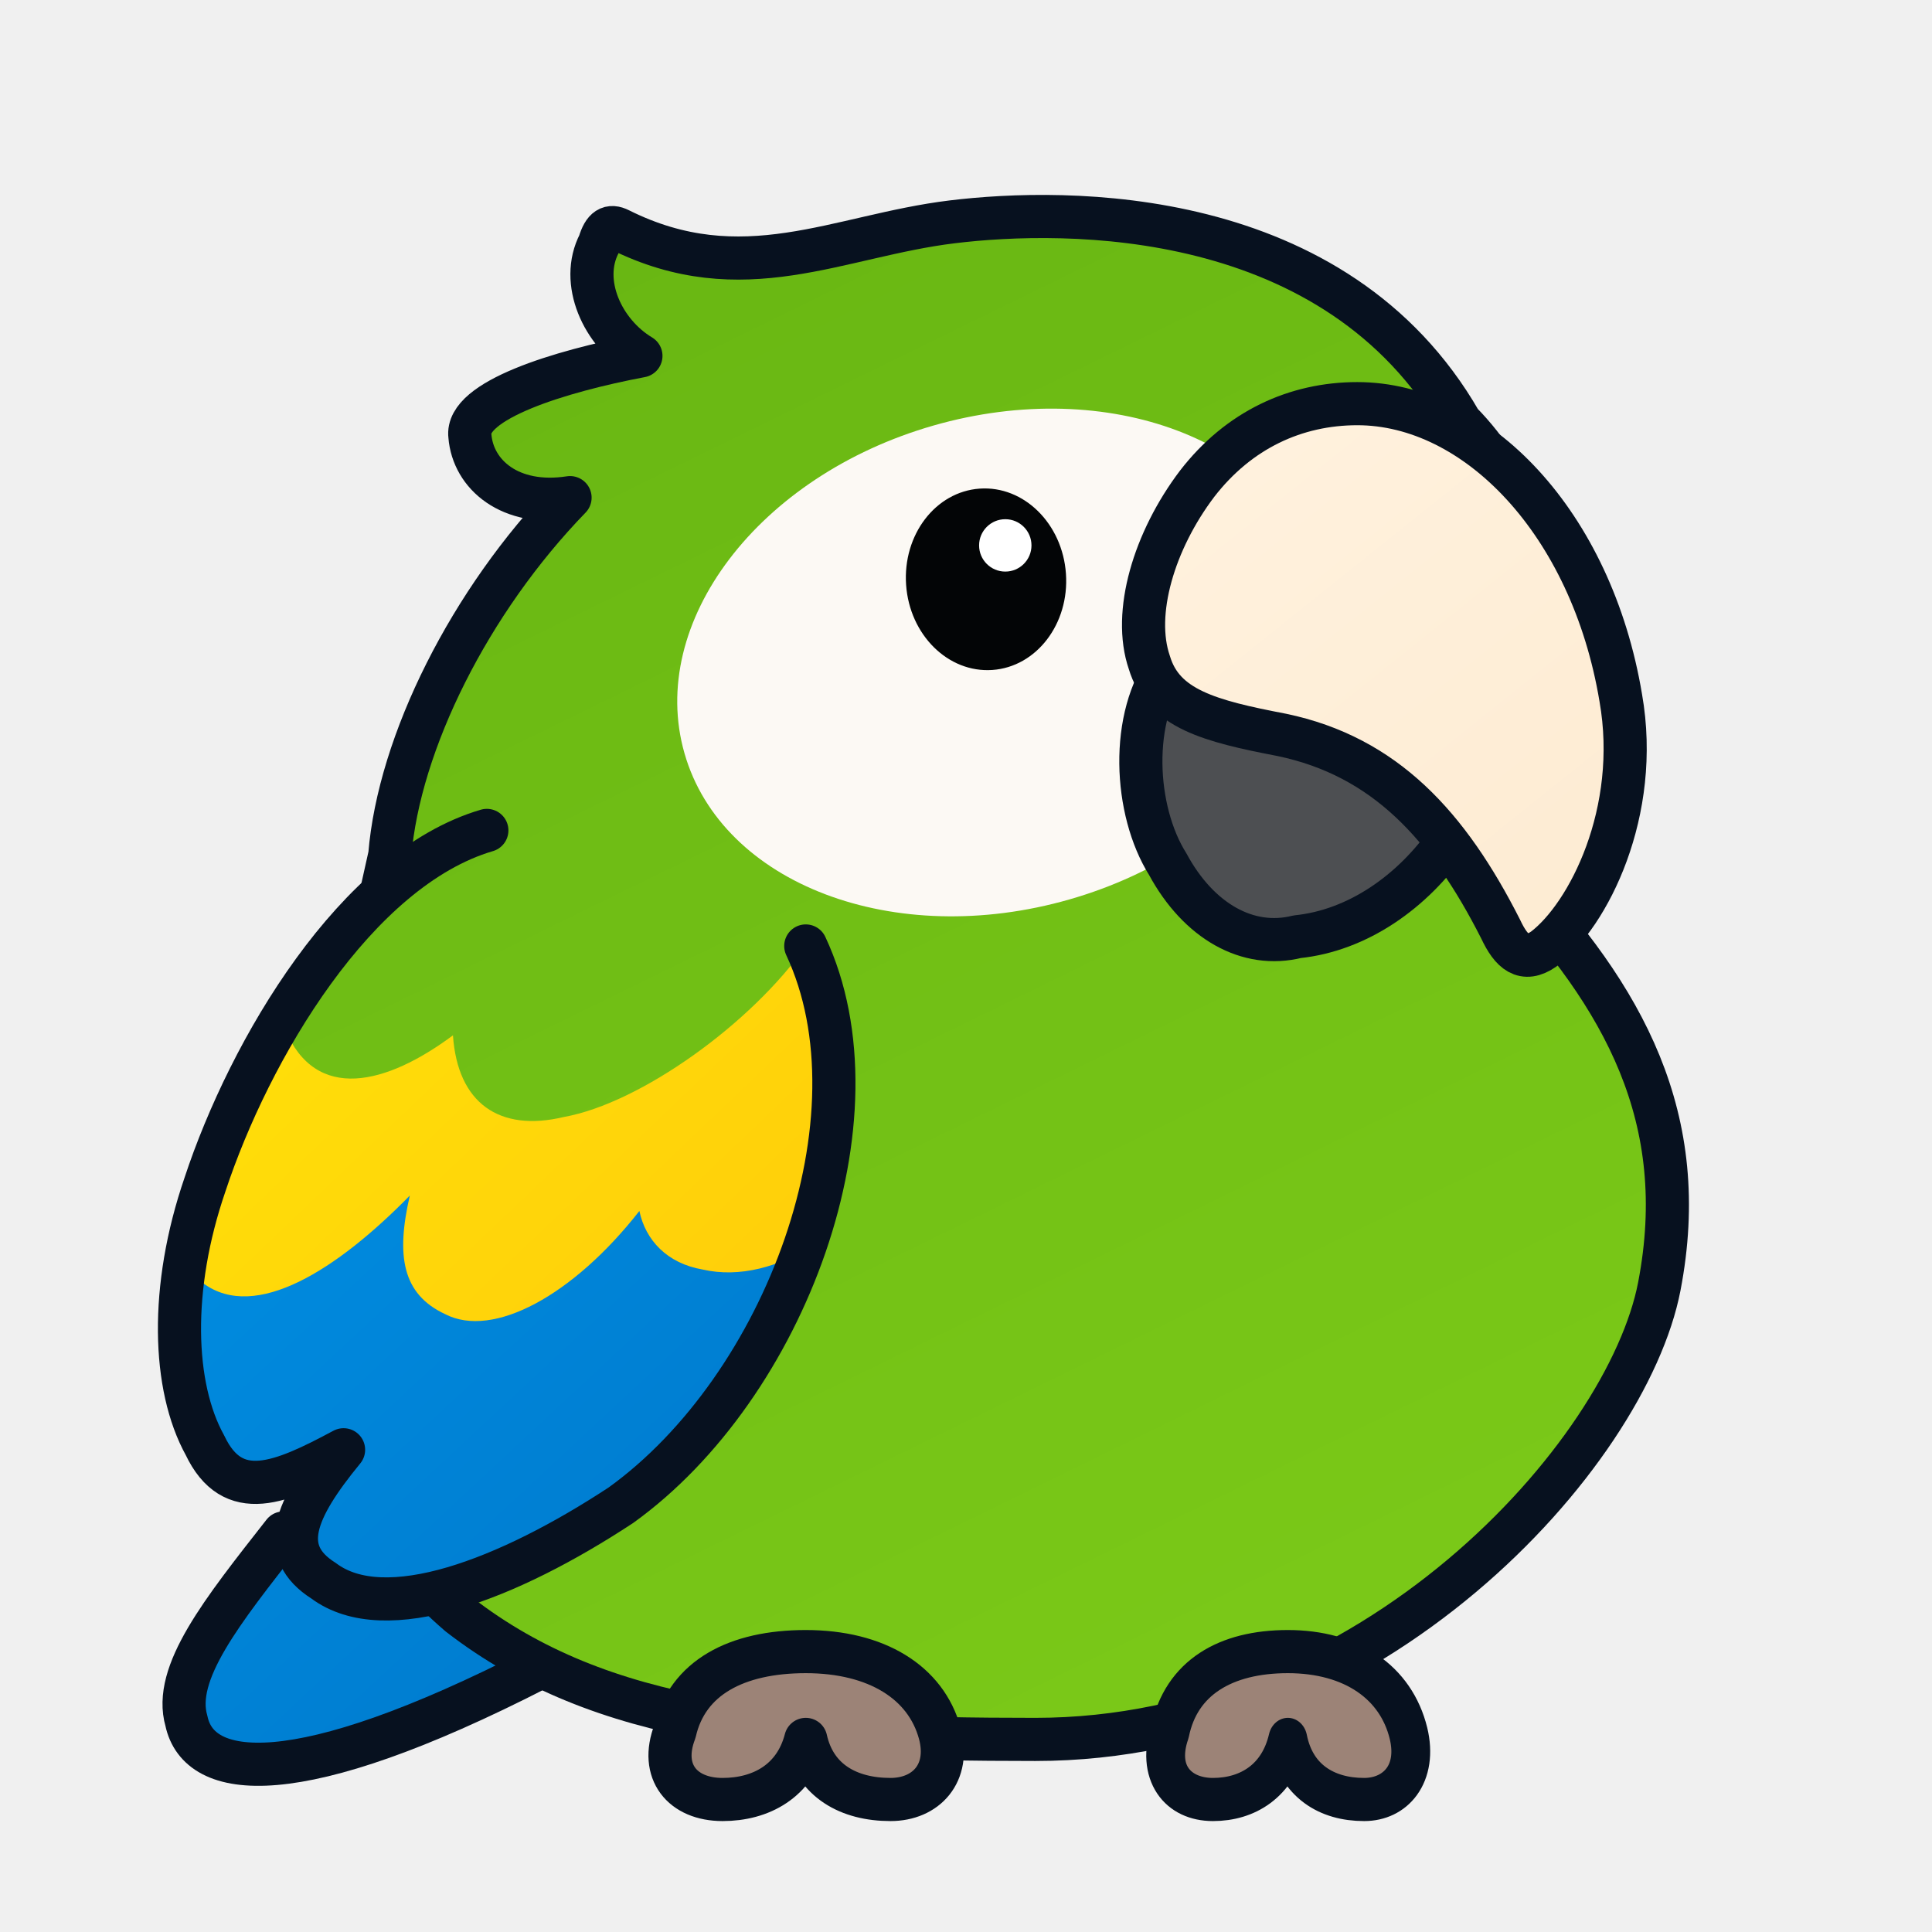
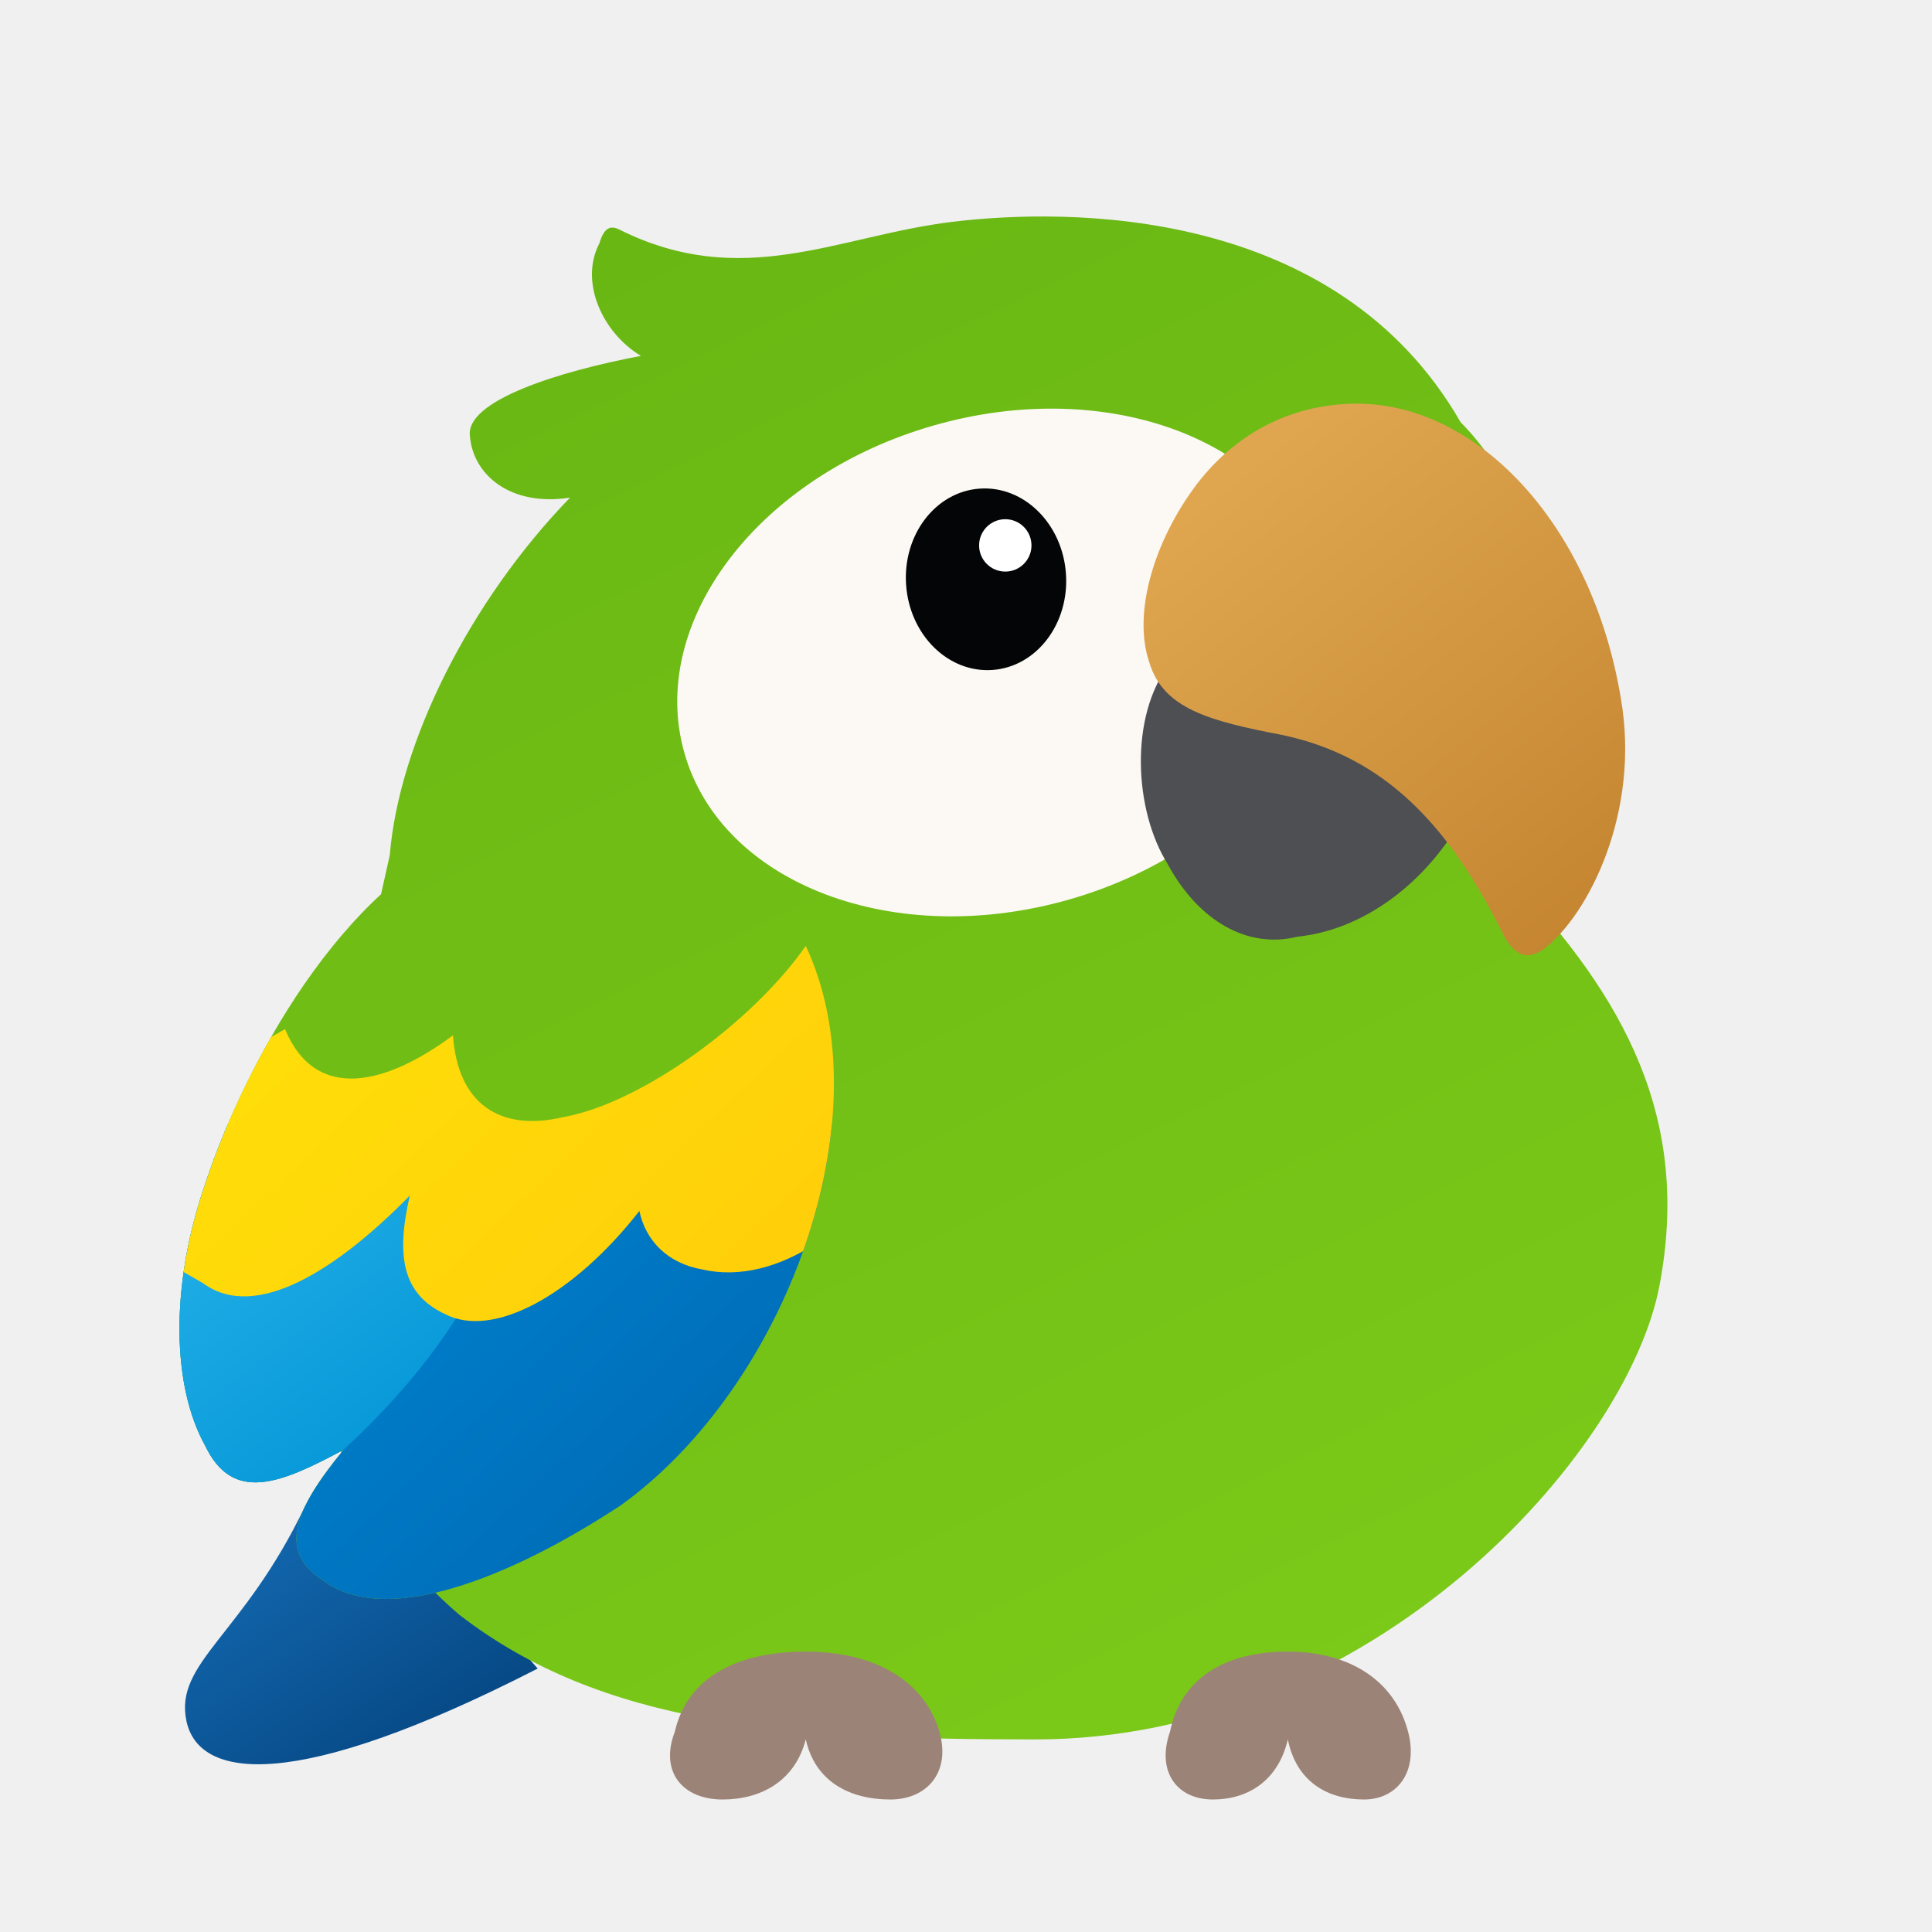
<svg xmlns="http://www.w3.org/2000/svg" width="1254" height="1254" viewBox="0 0 1254 1254">
  <defs>
    <linearGradient id="body-fill" gradientUnits="userSpaceOnUse" x1="400" y1="160" x2="860" y2="1100">
      <stop stop-color="#69b713" />
      <stop offset="1" stop-color="#7bc918" />
    </linearGradient>
    <linearGradient id="yellow-fill" gradientUnits="userSpaceOnUse" x1="230" y1="640" x2="440" y2="860">
      <stop stop-color="#ffdd09" />
      <stop offset="1" stop-color="#ffd00a" />
    </linearGradient>
    <linearGradient id="blue-fill" gradientUnits="userSpaceOnUse" x1="160" y1="780" x2="430" y2="1070">
-       <stop stop-color="#008bdf" />
-       <stop offset="1" stop-color="#007bce" />
+       <stop stop-color="#0086d2" />
+       <stop offset="1" stop-color="#0068b3" />
+     </linearGradient>
+     <linearGradient id="blue_fore-fill" gradientUnits="userSpaceOnUse" x1="140" y1="750" x2="300" y2="960">
+       <stop stop-color="#24b1e8" />
+       <stop offset="1" stop-color="#0092d5" />
+     </linearGradient>
+     <linearGradient id="tail-fill" gradientUnits="userSpaceOnUse" x1="170" y1="1000" x2="270" y2="1150">
+       <stop stop-color="#1266ad" />
+       <stop offset="1" stop-color="#064783" />
    </linearGradient>
    <linearGradient id="beak-fill" gradientUnits="userSpaceOnUse" x1="810" y1="300" x2="1050" y2="600">
-       <stop stop-color="#fff1dd" />
-       <stop offset="1" stop-color="#fdebd2" />
+       <stop stop-color="#dfa64f" />
+       <stop offset="1" stop-color="#c48430" />
    </linearGradient>
    <clipPath id="wing-clip">
      <path d="M316 539 C231 564 162 681 133 769 C110 836 112 900 133 938 C151 976 182 963 223 941 C191 980 180 1007 210 1026 C250 1056 330 1025 403 977 C510 900 575 725 523 614 Z" />
    </clipPath>
    <path id="foot-shape" d="M6 52 C14 17 46 0 91 0 C137 0 169 20 178 53 C185 79 169 96 146 96 C119 96 97 84 91 57 C84 84 62 96 37 96 C11 96 -4 78 6 52 Z" />
  </defs>
-   <g id="parrot">
-     <path id="tail" d="M184 995 C144 1046 112 1086 121 1117 C129 1155 191 1164 349 1083 L278 1002 Z" fill="url(#blue-fill)" stroke="#07111f" stroke-width="28" stroke-linecap="round" stroke-linejoin="round" />
-     <path id="body" d="M402 149 C482 189 544 153 618 144 S867 133 948 274 C1019 346 1025 483 981 570 C1054 647 1098 726 1077 835 S891 1129 672 1129 C510 1129 391 1120 298 1048 C212 974 177 861 216 721 L253 555 C259 482 305 390 370 323 C331 329 307 308 305 283 C302 260 363 241 416 231 C391 216 376 183 389 158 C392 148 396 146 402 149 Z" fill="url(#body-fill)" stroke="#07111f" stroke-width="28" stroke-linecap="round" stroke-linejoin="round" />
+   <g id="parrot" stroke="none">
+     <path id="tail" d="M197.975 977.712 C157.88 1061.655 113 1079 121 1117 C129 1155 191 1164 349 1083 L278 1002 L245.975 939.712 Z" fill="url(#tail-fill)" />
+     <path id="body" d="M402 149 C482 189 544 153 618 144 S867 133 948 274 C1019 346 1025 483 981 570 C1054 647 1098 726 1077 835 S891 1129 672 1129 C510 1129 391 1120 298 1048 C212 974 177 861 216 721 L253 555 C259 482 305 390 370 323 C331 329 307 308 305 283 C302 260 363 241 416 231 C391 216 376 183 389 158 C392 148 396 146 402 149 Z" fill="url(#body-fill)" />
    <ellipse id="face" cx="650" cy="430" rx="214" ry="160" transform="rotate(-16 650 430)" fill="#fcf9f4" />
    <g id="wing" clip-path="url(#wing-clip)">
      <path d="M316 539 C231 564 162 681 133 769 C110 836 112 900 133 938 C151 976 182 963 223 941 C191 980 180 1007 210 1026 C250 1056 330 1025 403 977 C510 900 575 725 523 614 Z" fill="url(#body-fill)" />
-       <rect x="90" y="730" width="510" height="400" fill="url(#blue-fill)" />
+       <rect id="wing-feather-right" x="90" y="730" width="510" height="400" fill="url(#blue-fill)" />
+       <path id="wing-feather-left" d="M90 730 H345 C327 825 281 887 223 941 C182 963 151 976 133 938 C112 900 110 836 133 769 Z" fill="url(#blue_fore-fill)" />
      <path d="M185 668 C205 716 251 704 294 672 C297 716 324 735 366 725 C416 716 488 664 523 614 L588 575 V740 C560 796 504 835 456 824 C433 820 419 805 415 786 C372 841 320 869 289 853 C261 840 257 815 266 776 C219 824 166 858 132 833 L92 810 L100 716 Z" fill="url(#yellow-fill)" />
    </g>
-     <path id="wing-outline" d="M316 539 C231 564 162 681 133 769 C110 836 112 900 133 938 C151 976 182 963 223 941 C191 980 180 1007 210 1026 C250 1056 330 1025 403 977 C510 900 575 725 523 614" fill="none" stroke="#07111f" stroke-width="28" stroke-linecap="round" stroke-linejoin="round" />
-     <path id="lower-beak" d="M759 431 C733 465 736 526 758 561 C778 598 810 616 842 608 C881 604 917 579 941 544 C911 486 844 443 759 431 Z" fill="#4d4f52" stroke="#07111f" stroke-width="28" stroke-linecap="round" stroke-linejoin="round" />
-     <path id="upper-beak" d="M746 430 C735 398 749 351 777 314 C804 279 841 262 881 262 C958 262 1033 339 1052 453 C1065 527 1031 594 1002 616 C989 625 981 618 974 603 C940 536 899 491 832 477 C785 468 755 460 746 430 Z" fill="url(#beak-fill)" stroke="#07111f" stroke-width="28" stroke-linecap="round" stroke-linejoin="round" />
+     <path id="lower-beak" d="M759 431 C733 465 736 526 758 561 C778 598 810 616 842 608 C881 604 917 579 941 544 C911 486 844 443 759 431 Z" fill="#4d4f52" />
+     <path id="upper-beak" d="M746 430 C735 398 749 351 777 314 C804 279 841 262 881 262 C958 262 1033 339 1052 453 C1065 527 1031 594 1002 616 C989 625 981 618 974 603 C940 536 899 491 832 477 C785 468 755 460 746 430 Z" fill="url(#beak-fill)" />
    <ellipse id="eye" cx="640" cy="376" rx="52" ry="59" transform="rotate(-4 640 376)" fill="#030506" />
    <circle id="eye-highlight" cx="652.5" cy="354" r="17" fill="#fff" />
-     <g id="feet" fill="#9c8377" stroke="#07111f" stroke-width="28" stroke-linecap="round" stroke-linejoin="round">
+     <g id="feet" fill="#9c8377">
      <use href="#foot-shape" transform="translate(432 1072)" />
      <use href="#foot-shape" transform="translate(754 1072) scale(.9 1)" />
    </g>
  </g>
</svg>
